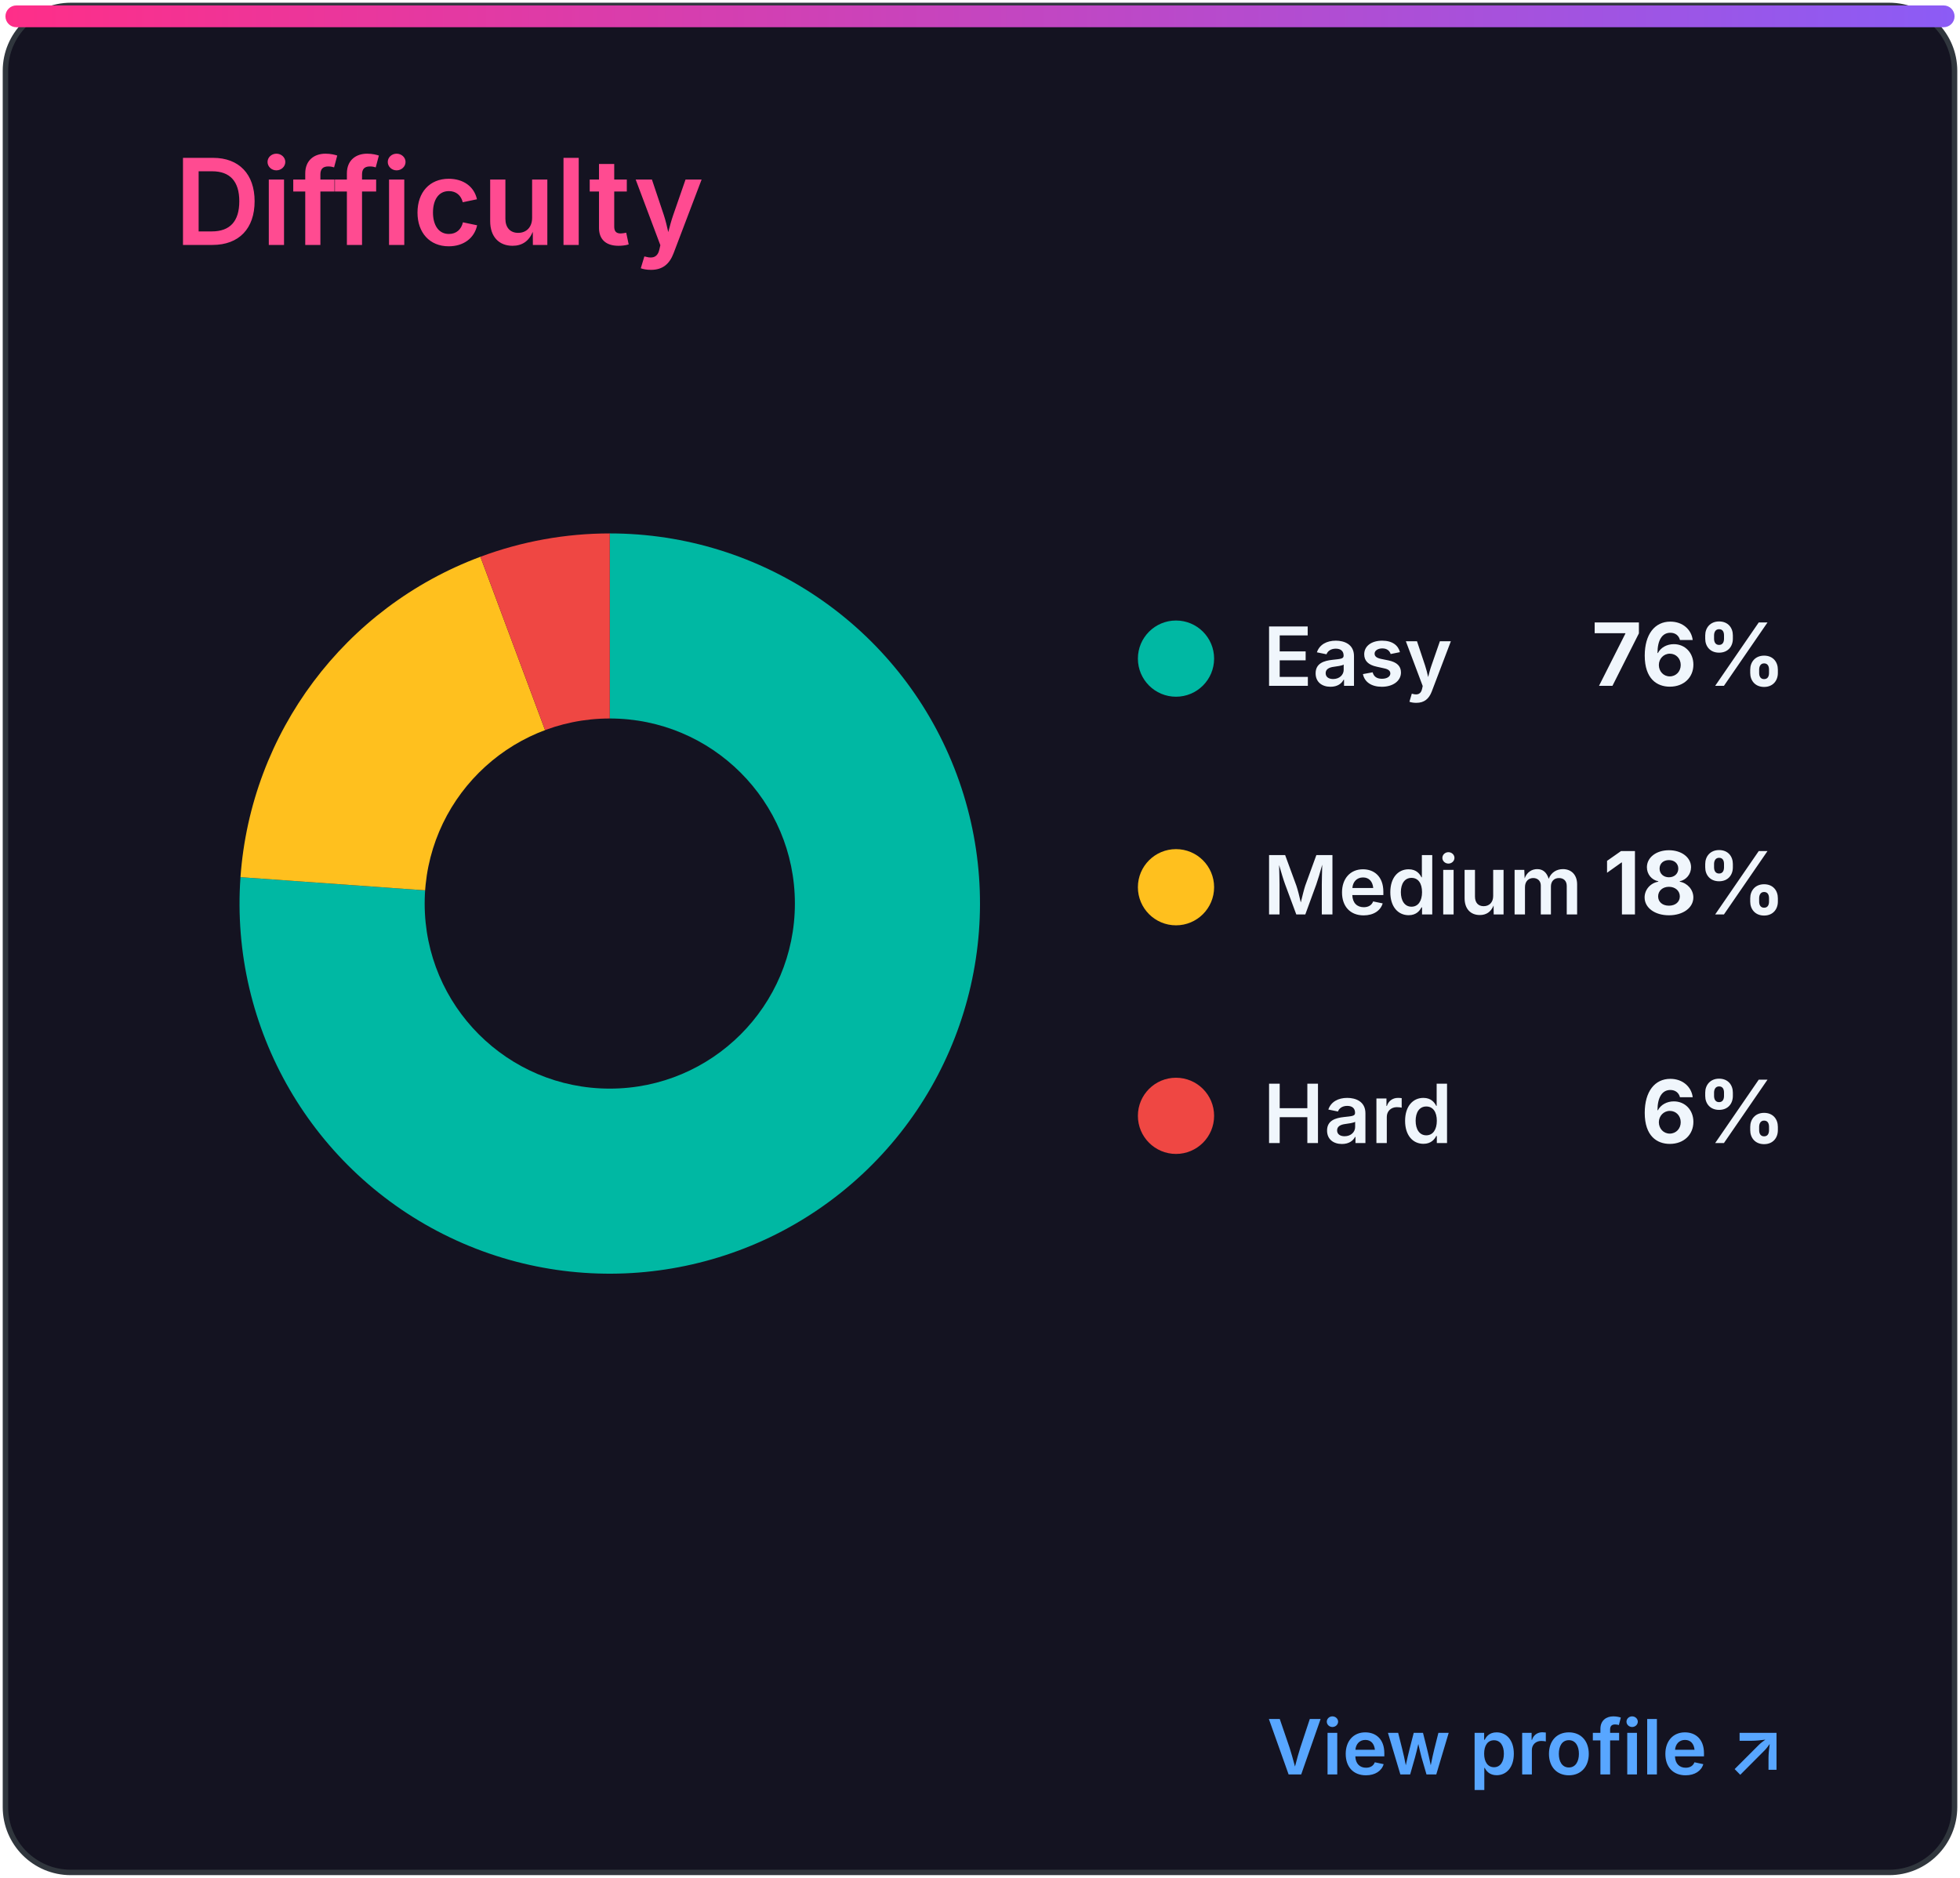
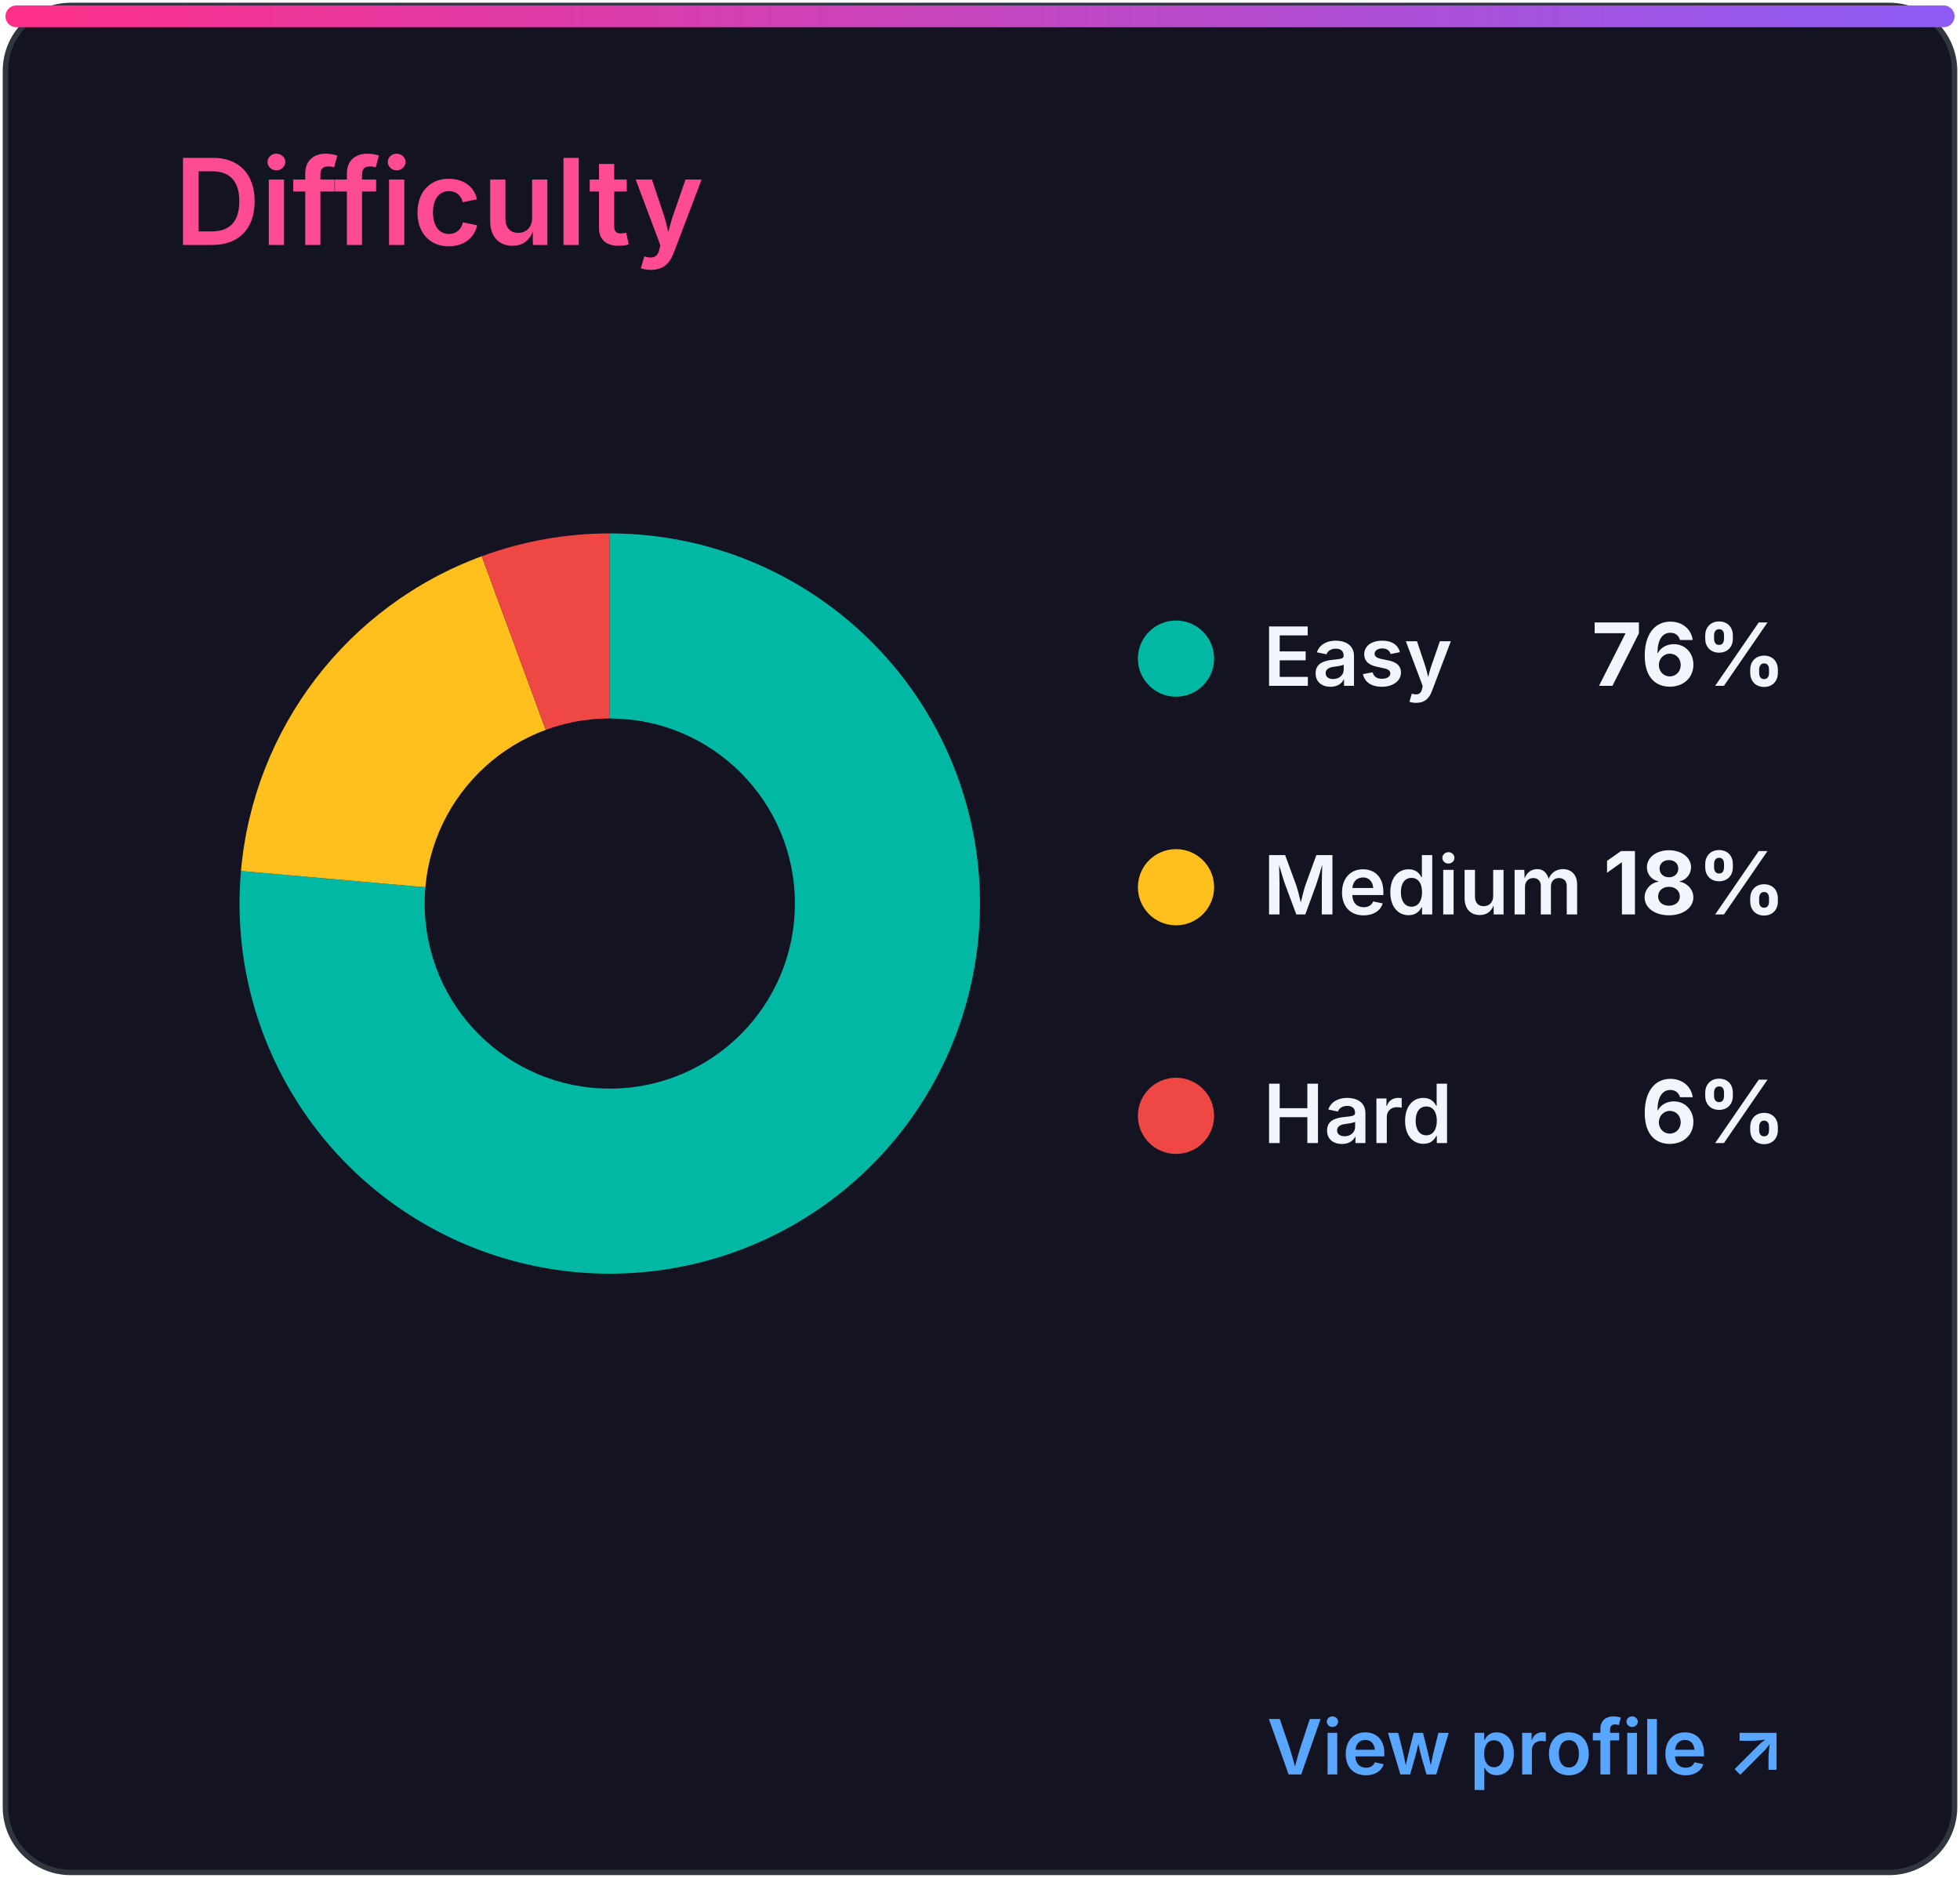
<svg xmlns="http://www.w3.org/2000/svg" width="360" height="345" viewBox="0 0 360 345" role="img" aria-labelledby="title desc">
  <defs>
    <linearGradient id="accent" x1="0" x2="1">
      <stop stop-color="#ff2e88" />
      <stop offset="1" stop-color="#8b5cf6" />
    </linearGradient>
    <clipPath id="bar">
      <rect x="32" y="82" width="296" height="8" rx="4" />
    </clipPath>
    <style>
.heading{font:600 22px -apple-system,BlinkMacSystemFont,'Segoe UI',sans-serif;fill:#ff4b91}
.eyebrow{font:600 10px -apple-system,BlinkMacSystemFont,'Segoe UI',sans-serif;letter-spacing:1.2px;fill:#8b949e}
.total{font:700 52px -apple-system,BlinkMacSystemFont,'Segoe UI',sans-serif;fill:#f0f6fc}
.metric{font:600 15px -apple-system,BlinkMacSystemFont,'Segoe UI',sans-serif;fill:#f0f6fc}
.count{font:700 16px -apple-system,BlinkMacSystemFont,'Segoe UI',sans-serif;fill:#f0f6fc}
.muted{font:500 13px -apple-system,BlinkMacSystemFont,'Segoe UI',sans-serif;fill:#8b949e}
.language{font:700 31px -apple-system,BlinkMacSystemFont,'Segoe UI',sans-serif;fill:#f0f6fc}
.link{font:600 14px -apple-system,BlinkMacSystemFont,'Segoe UI',sans-serif;fill:#58a6ff}
</style>
  </defs>
  <rect x="1" y="1" width="358" height="343" rx="12" fill="#141321" stroke="#30363d" />
  <rect x="1" y="1" width="358" height="4" rx="2" fill="url(#accent)" />
  <text x="32" y="45" class="heading">Difficulty</text>
-   <path d="M 112 166 L 112.00 98.00 A 68 68 0 1 1 44.17 161.15 Z" fill="#00b8a3" />
-   <path d="M 112 166 L 44.17 161.15 A 68 68 0 0 1 88.24 102.29 Z" fill="#ffc01e" />
-   <path d="M 112 166 L 88.24 102.29 A 68 68 0 0 1 112.00 98.00 Z" fill="#ef4743" />
+   <path d="M 112 166 L 112.00 98.00 A 68 68 0 1 1 44.26 160.01 Z" fill="#00b8a3" />
+   <path d="M 112 166 L 44.26 160.01 A 68 68 0 0 1 88.49 102.19 Z" fill="#ffc01e" />
+   <path d="M 112 166 L 88.49 102.19 A 68 68 0 0 1 112.00 98.00 Z" fill="#ef4743" />
  <circle cx="112" cy="166" r="34" fill="#141321" />
  <circle cx="216" cy="121" r="7" fill="#00b8a3" />
  <text x="232" y="126" class="metric">Easy</text>
  <text x="328" y="126" class="count" text-anchor="end">76%</text>
  <circle cx="216" cy="163" r="7" fill="#ffc01e" />
  <text x="232" y="168" class="metric">Medium</text>
  <text x="328" y="168" class="count" text-anchor="end">18%</text>
  <circle cx="216" cy="205" r="7" fill="#ef4743" />
  <text x="232" y="210" class="metric">Hard</text>
  <text x="328" y="210" class="count" text-anchor="end">6%</text>
  <text x="328" y="326" class="link" text-anchor="end">View profile ↗</text>
</svg>
